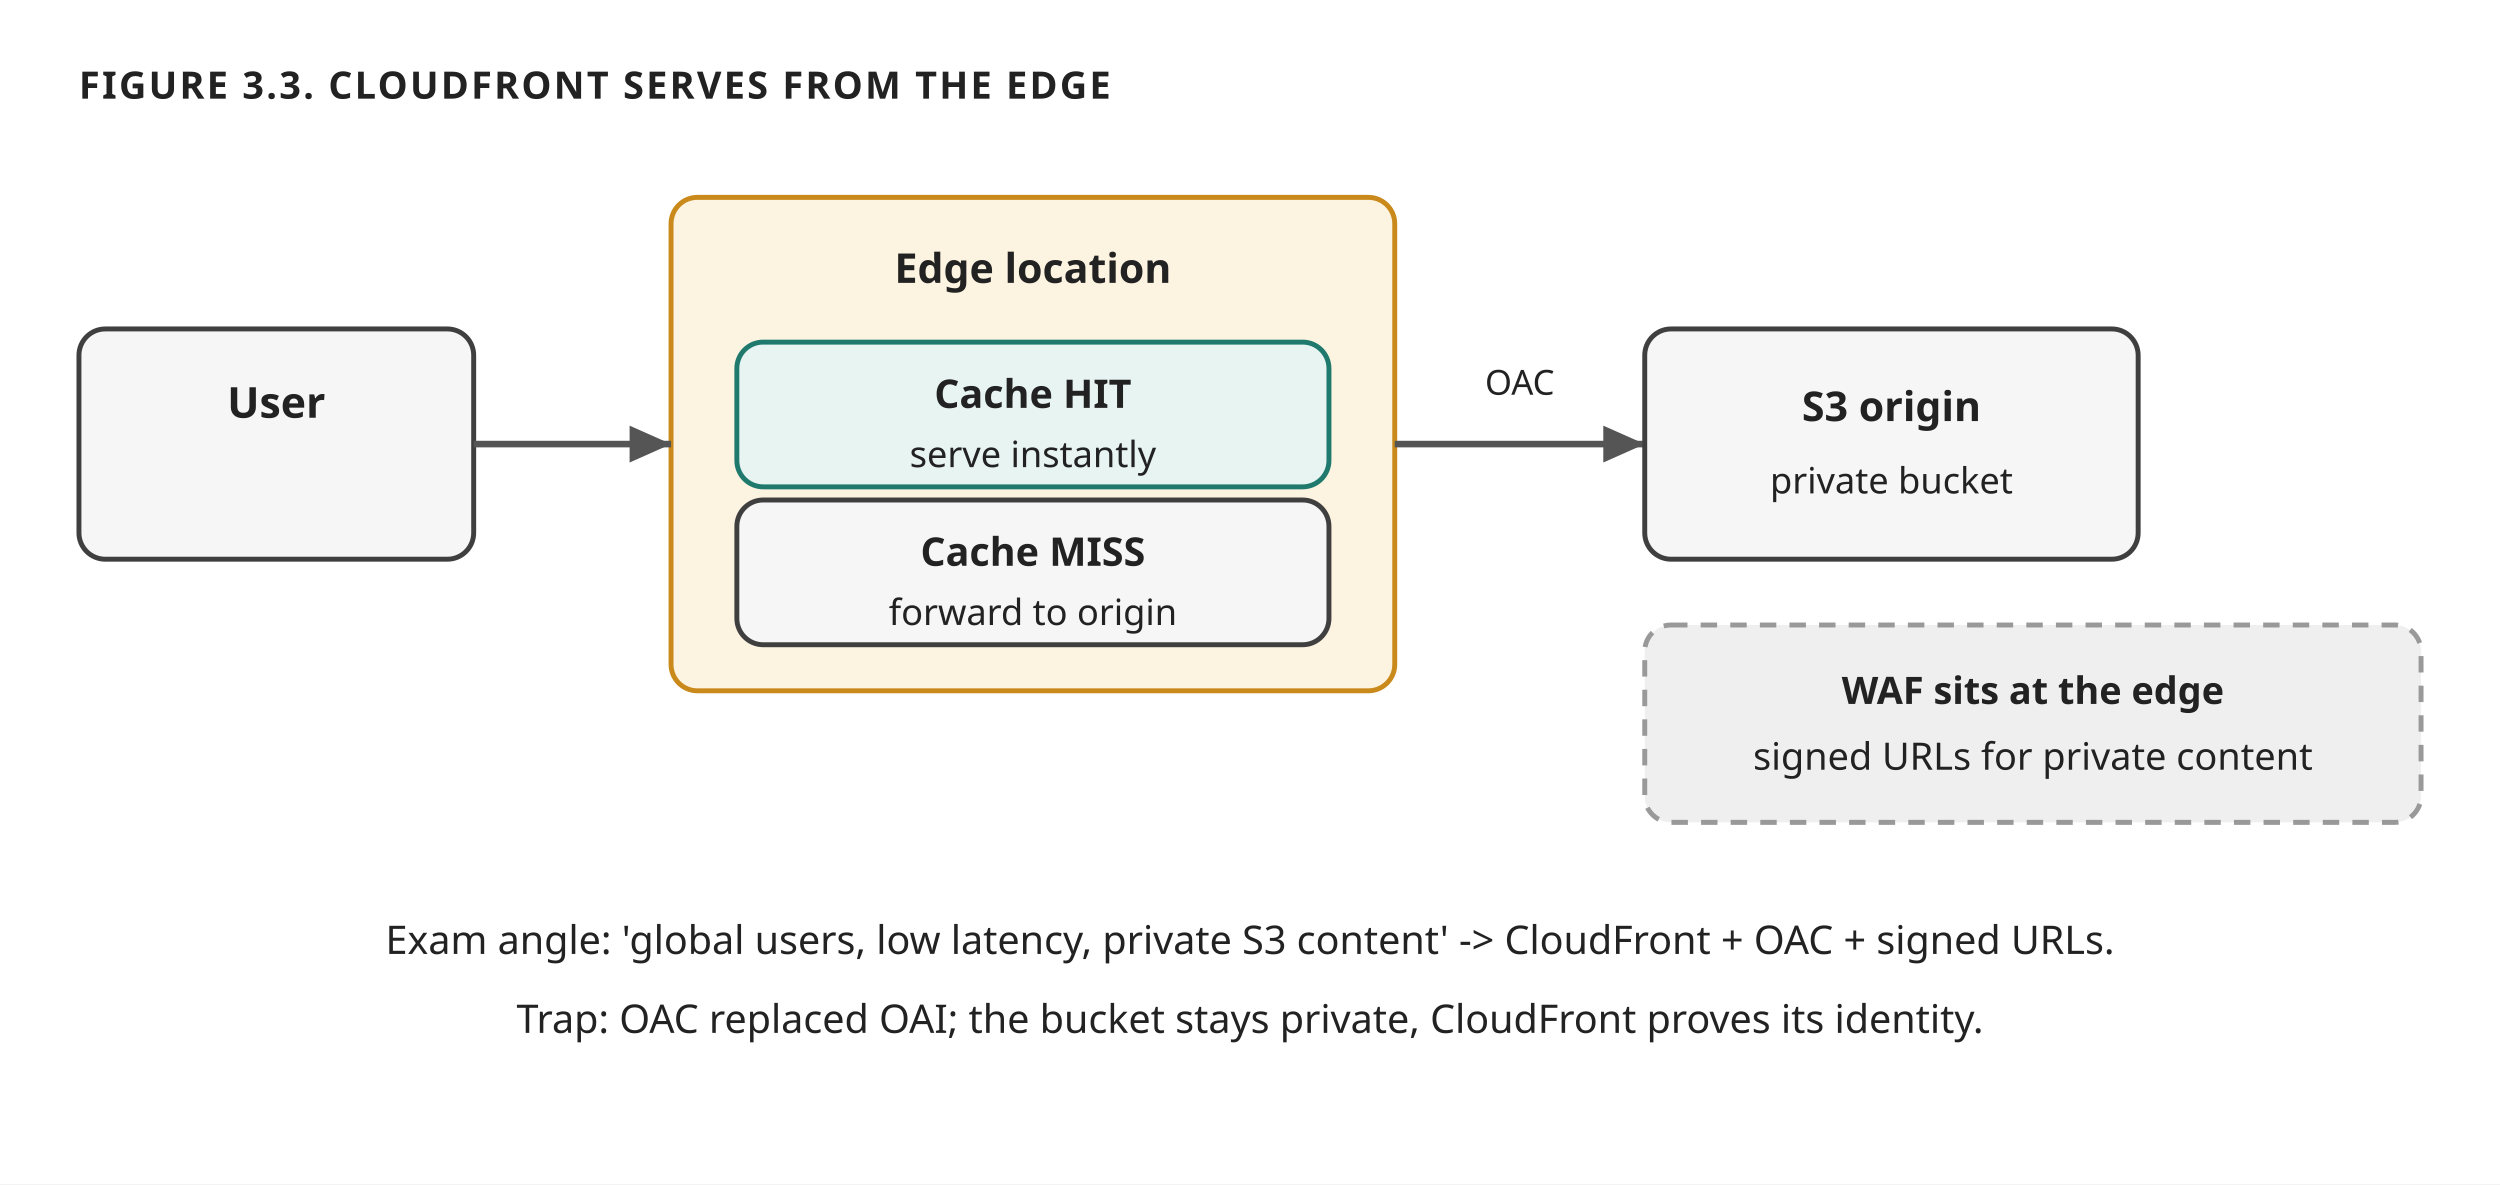
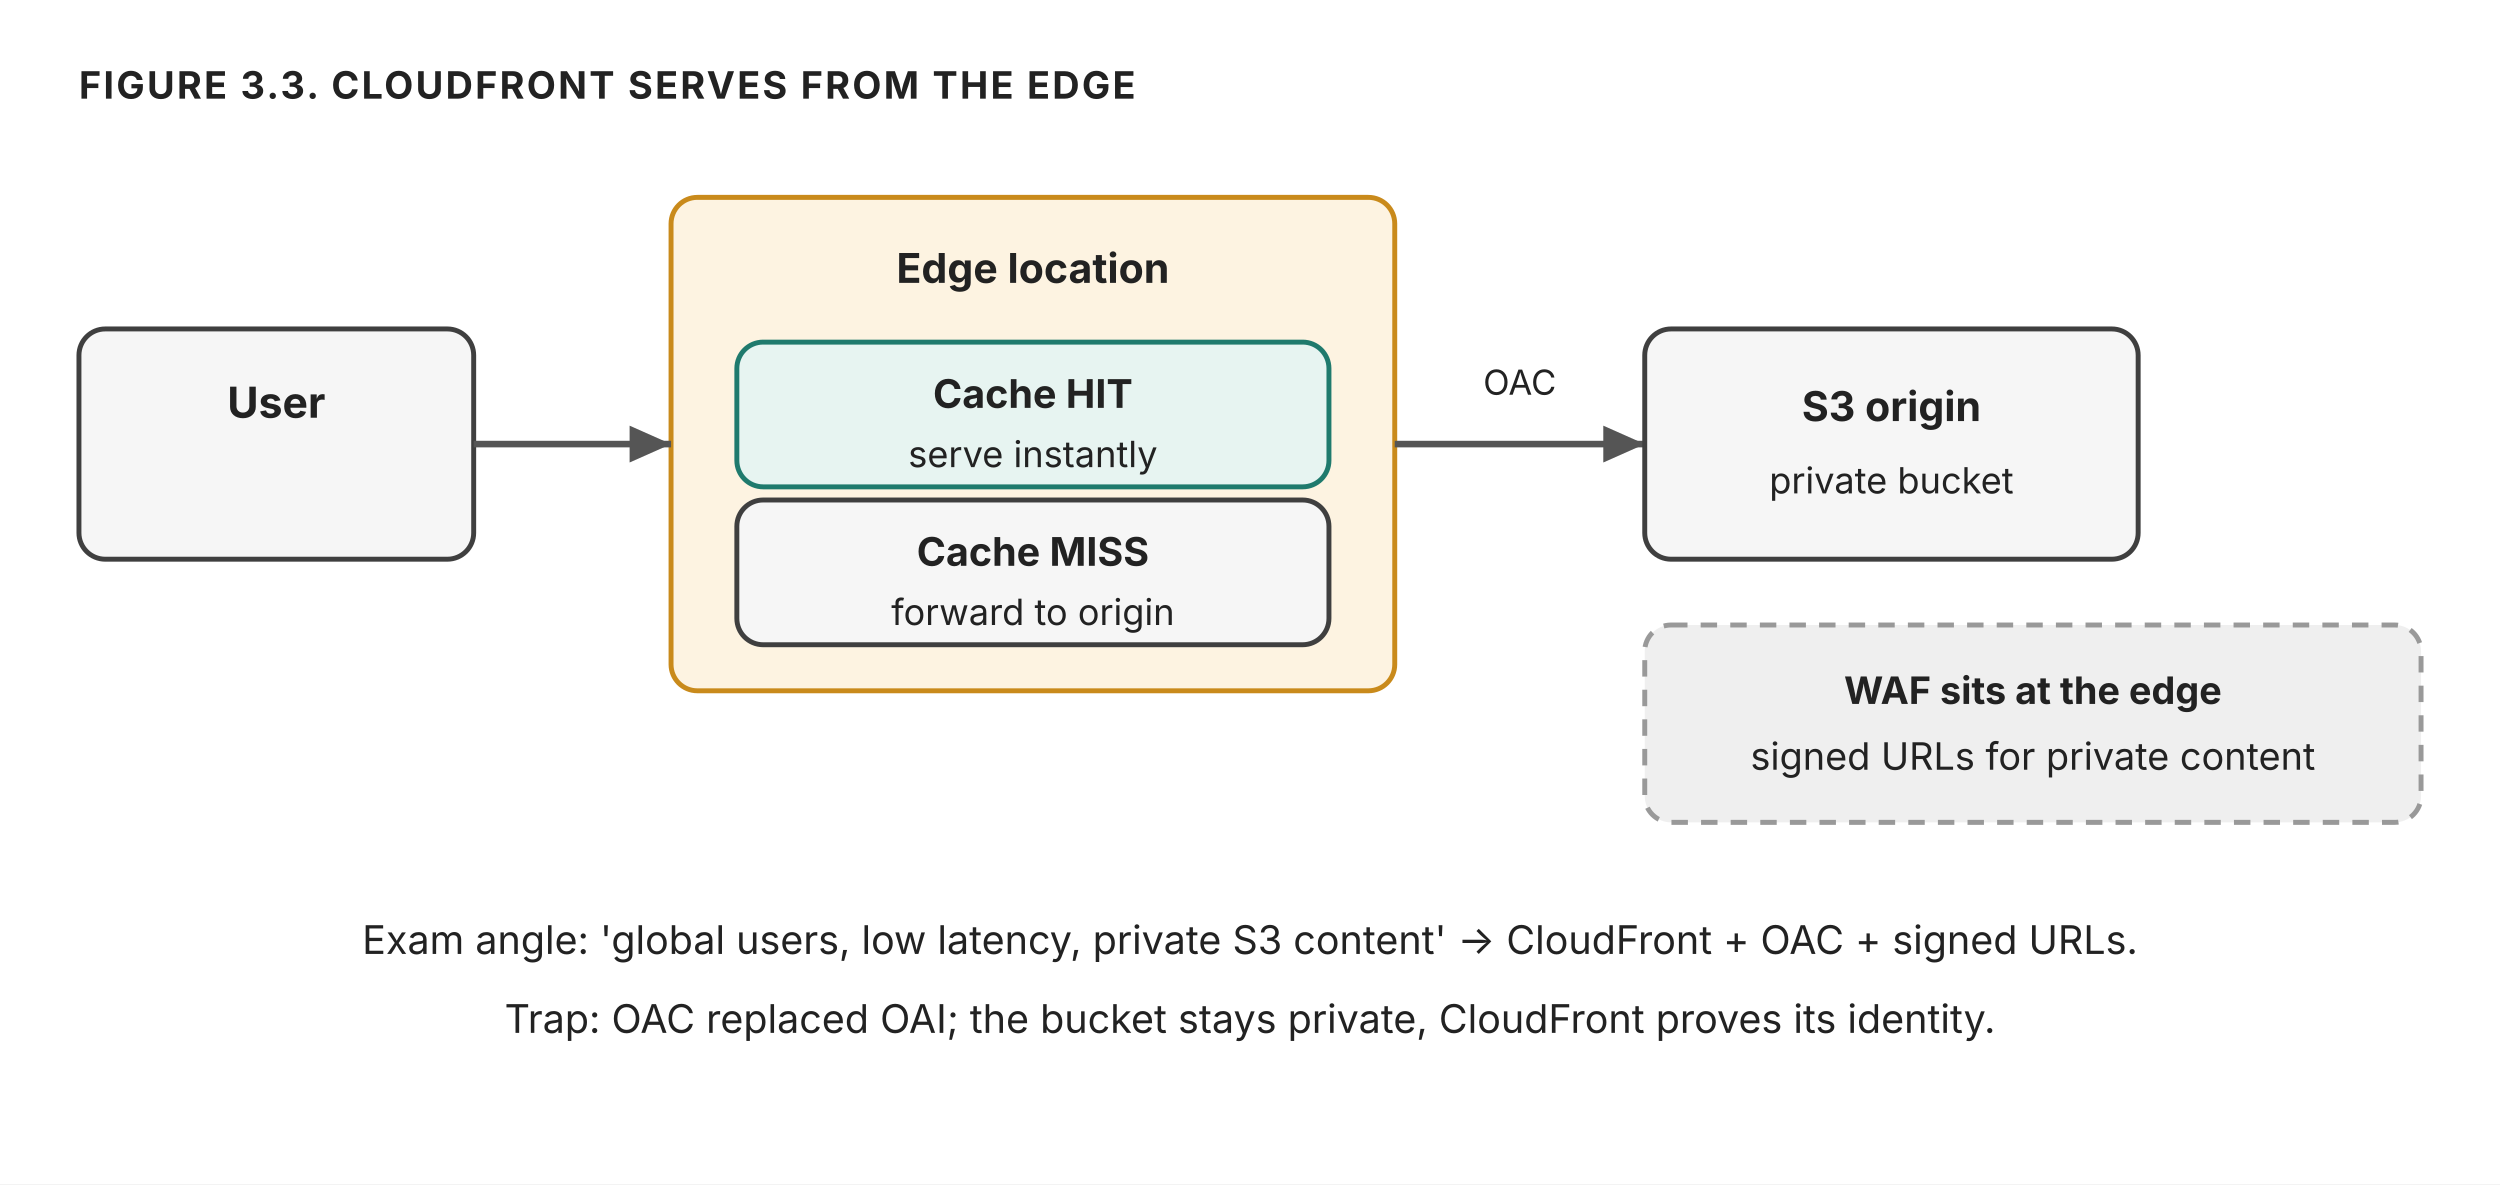
<svg xmlns="http://www.w3.org/2000/svg" width="760" height="360" viewBox="0 0 760 360" role="img" aria-label="CloudFront: edge cache hit or miss, OAC to the S3 origin">
-   <style>text{font-family:'Trebuchet MS', Verdana, sans-serif;fill:#222222;}</style>
+   <style>text{font-family:"Anthropic Sans",Inter,"Source Sans 3","IBM Plex Sans",sans-serif;fill:#222222}</style>
  <rect width="760" height="360" fill="#ffffff" />
  <defs>
    <marker id="ar" viewBox="0 0 10 10" refX="9" refY="5" markerWidth="7" markerHeight="7" orient="auto-start-reverse">
      <path d="M 0 1 L 9 5 L 0 9 z" fill="#555555" />
    </marker>
    <marker id="arW" viewBox="0 0 10 10" refX="9" refY="5" markerWidth="7" markerHeight="7" orient="auto-start-reverse">
      <path d="M 0 1 L 9 5 L 0 9 z" fill="#ffffff" />
    </marker>
  </defs>
  <text x="24" y="30" font-size="11.5" fill="#555555" text-anchor="start" font-weight="700" letter-spacing="0.06em">FIGURE 3.3. CLOUDFRONT SERVES FROM THE EDGE</text>
  <rect x="24" y="100" width="120" height="70" rx="8" fill="#f6f6f6" stroke="#3f3f3f" stroke-width="1.5" />
  <text x="84.0" y="127.0" font-size="13" fill="#222222" text-anchor="middle" font-weight="700">User</text>
  <text x="84.0" y="144.0" font-size="12" fill="#222222" text-anchor="middle" />
  <rect x="204" y="60" width="220" height="150" rx="8" fill="#fdf3e1" stroke="#c98a1b" stroke-width="1.5" />
  <text x="314" y="86" font-size="12.5" fill="#222222" text-anchor="middle" font-weight="700">Edge location</text>
  <rect x="224" y="104" width="180" height="44" rx="8" fill="#e7f4f1" stroke="#1f7a6d" stroke-width="1.5" />
  <text x="314" y="124" font-size="12" fill="#222222" text-anchor="middle" font-weight="700">Cache HIT</text>
  <text x="314" y="142" font-size="11" fill="#555555" text-anchor="middle">serve instantly</text>
  <rect x="224" y="152" width="180" height="44" rx="8" fill="#f6f6f6" stroke="#3f3f3f" stroke-width="1.5" />
  <text x="314" y="172" font-size="12" fill="#222222" text-anchor="middle" font-weight="700">Cache MISS</text>
  <text x="314" y="190" font-size="11" fill="#555555" text-anchor="middle">forward to origin</text>
  <line x1="144" y1="135" x2="204" y2="135" stroke="#555555" stroke-width="2" marker-end="url(#ar)" />
  <line x1="424" y1="135" x2="500" y2="135" stroke="#555555" stroke-width="2" marker-end="url(#ar)" />
  <text x="462" y="120" font-size="10.5" fill="#555555" text-anchor="middle">OAC</text>
  <rect x="500" y="100" width="150" height="70" rx="8" fill="#f6f6f6" stroke="#3f3f3f" stroke-width="1.5" />
  <text x="575" y="128" font-size="12.5" fill="#222222" text-anchor="middle" font-weight="700">S3 origin</text>
  <text x="575" y="150" font-size="11" fill="#555555" text-anchor="middle">private bucket</text>
  <rect x="500" y="190" width="236" height="60" rx="8" fill="#efefef" stroke="#999" stroke-width="1.5" stroke-dasharray="5 4" />
  <text x="618" y="214" font-size="11.5" fill="#222222" text-anchor="middle" font-weight="700">WAF sits at the edge</text>
  <text x="618" y="234" font-size="11.5" fill="#555555" text-anchor="middle">signed URLs for private content</text>
  <text x="380" y="290" font-size="12" fill="#555555" text-anchor="middle">Exam angle: 'global users, low latency, private S3 content' -&gt; CloudFront + OAC + signed URLs.</text>
  <text x="380" y="314" font-size="12" fill="#555555" text-anchor="middle">Trap: OAC replaced OAI; the bucket stays private, CloudFront proves its identity.</text>
</svg>
